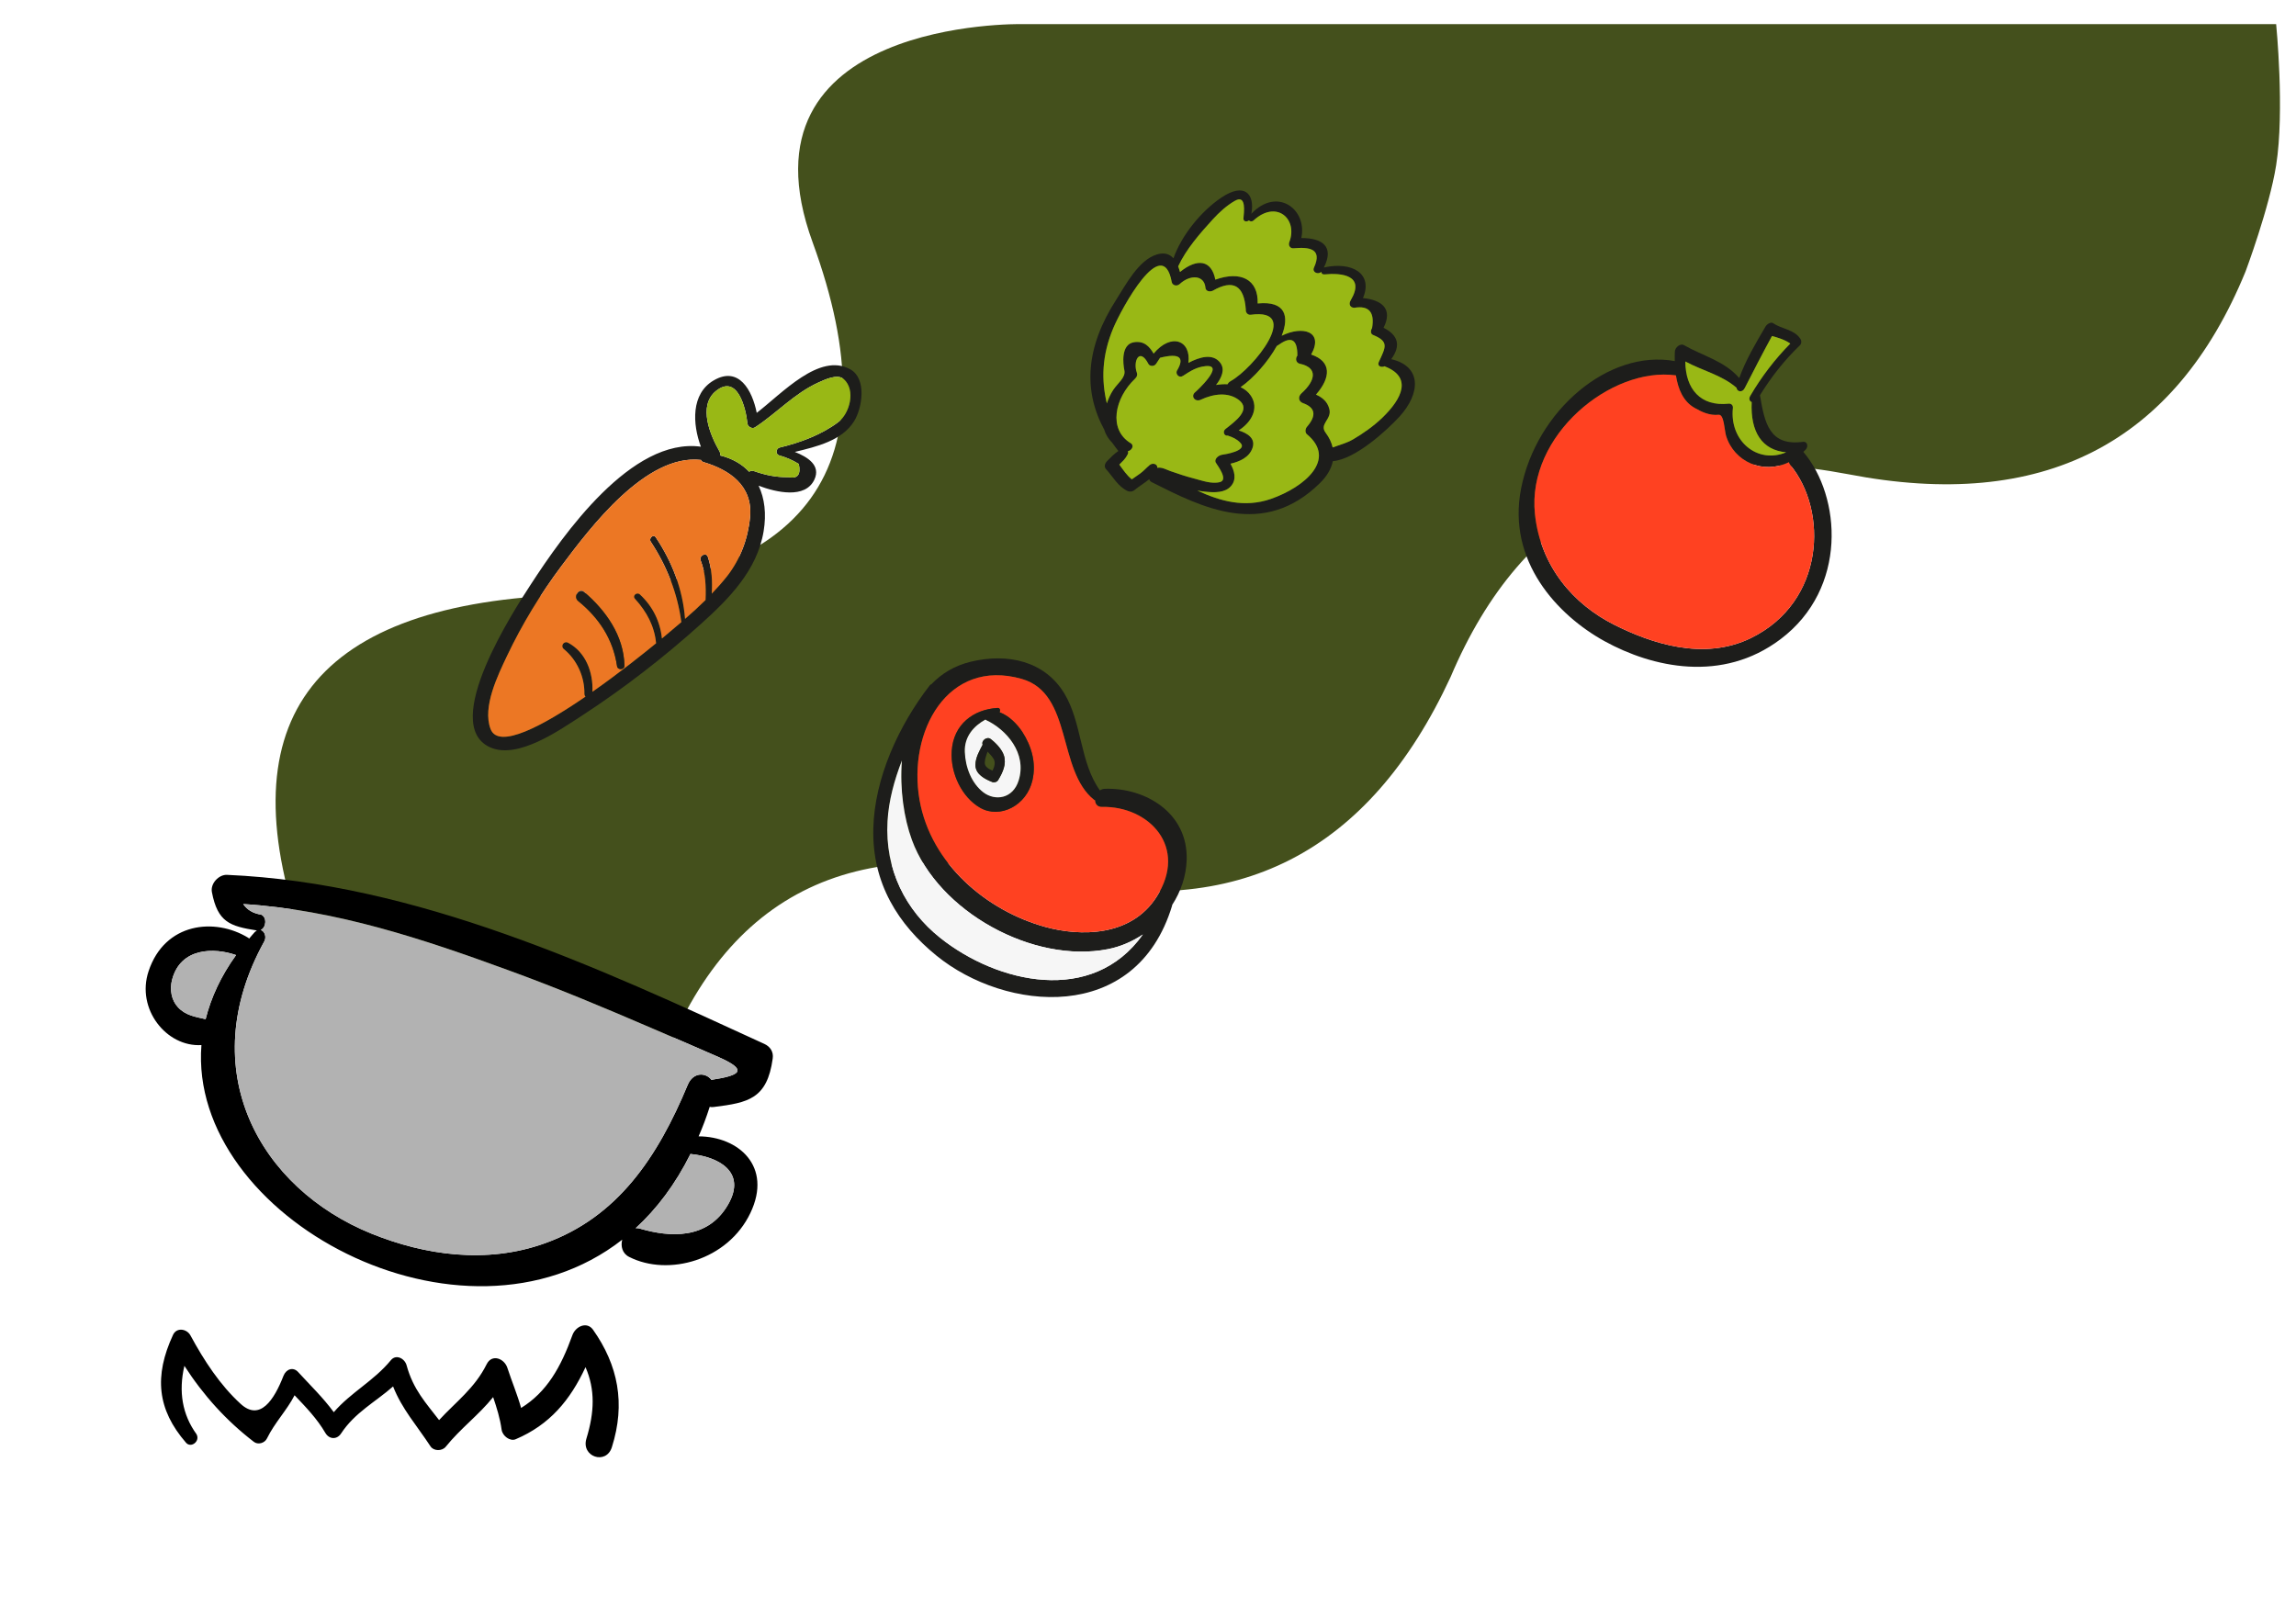
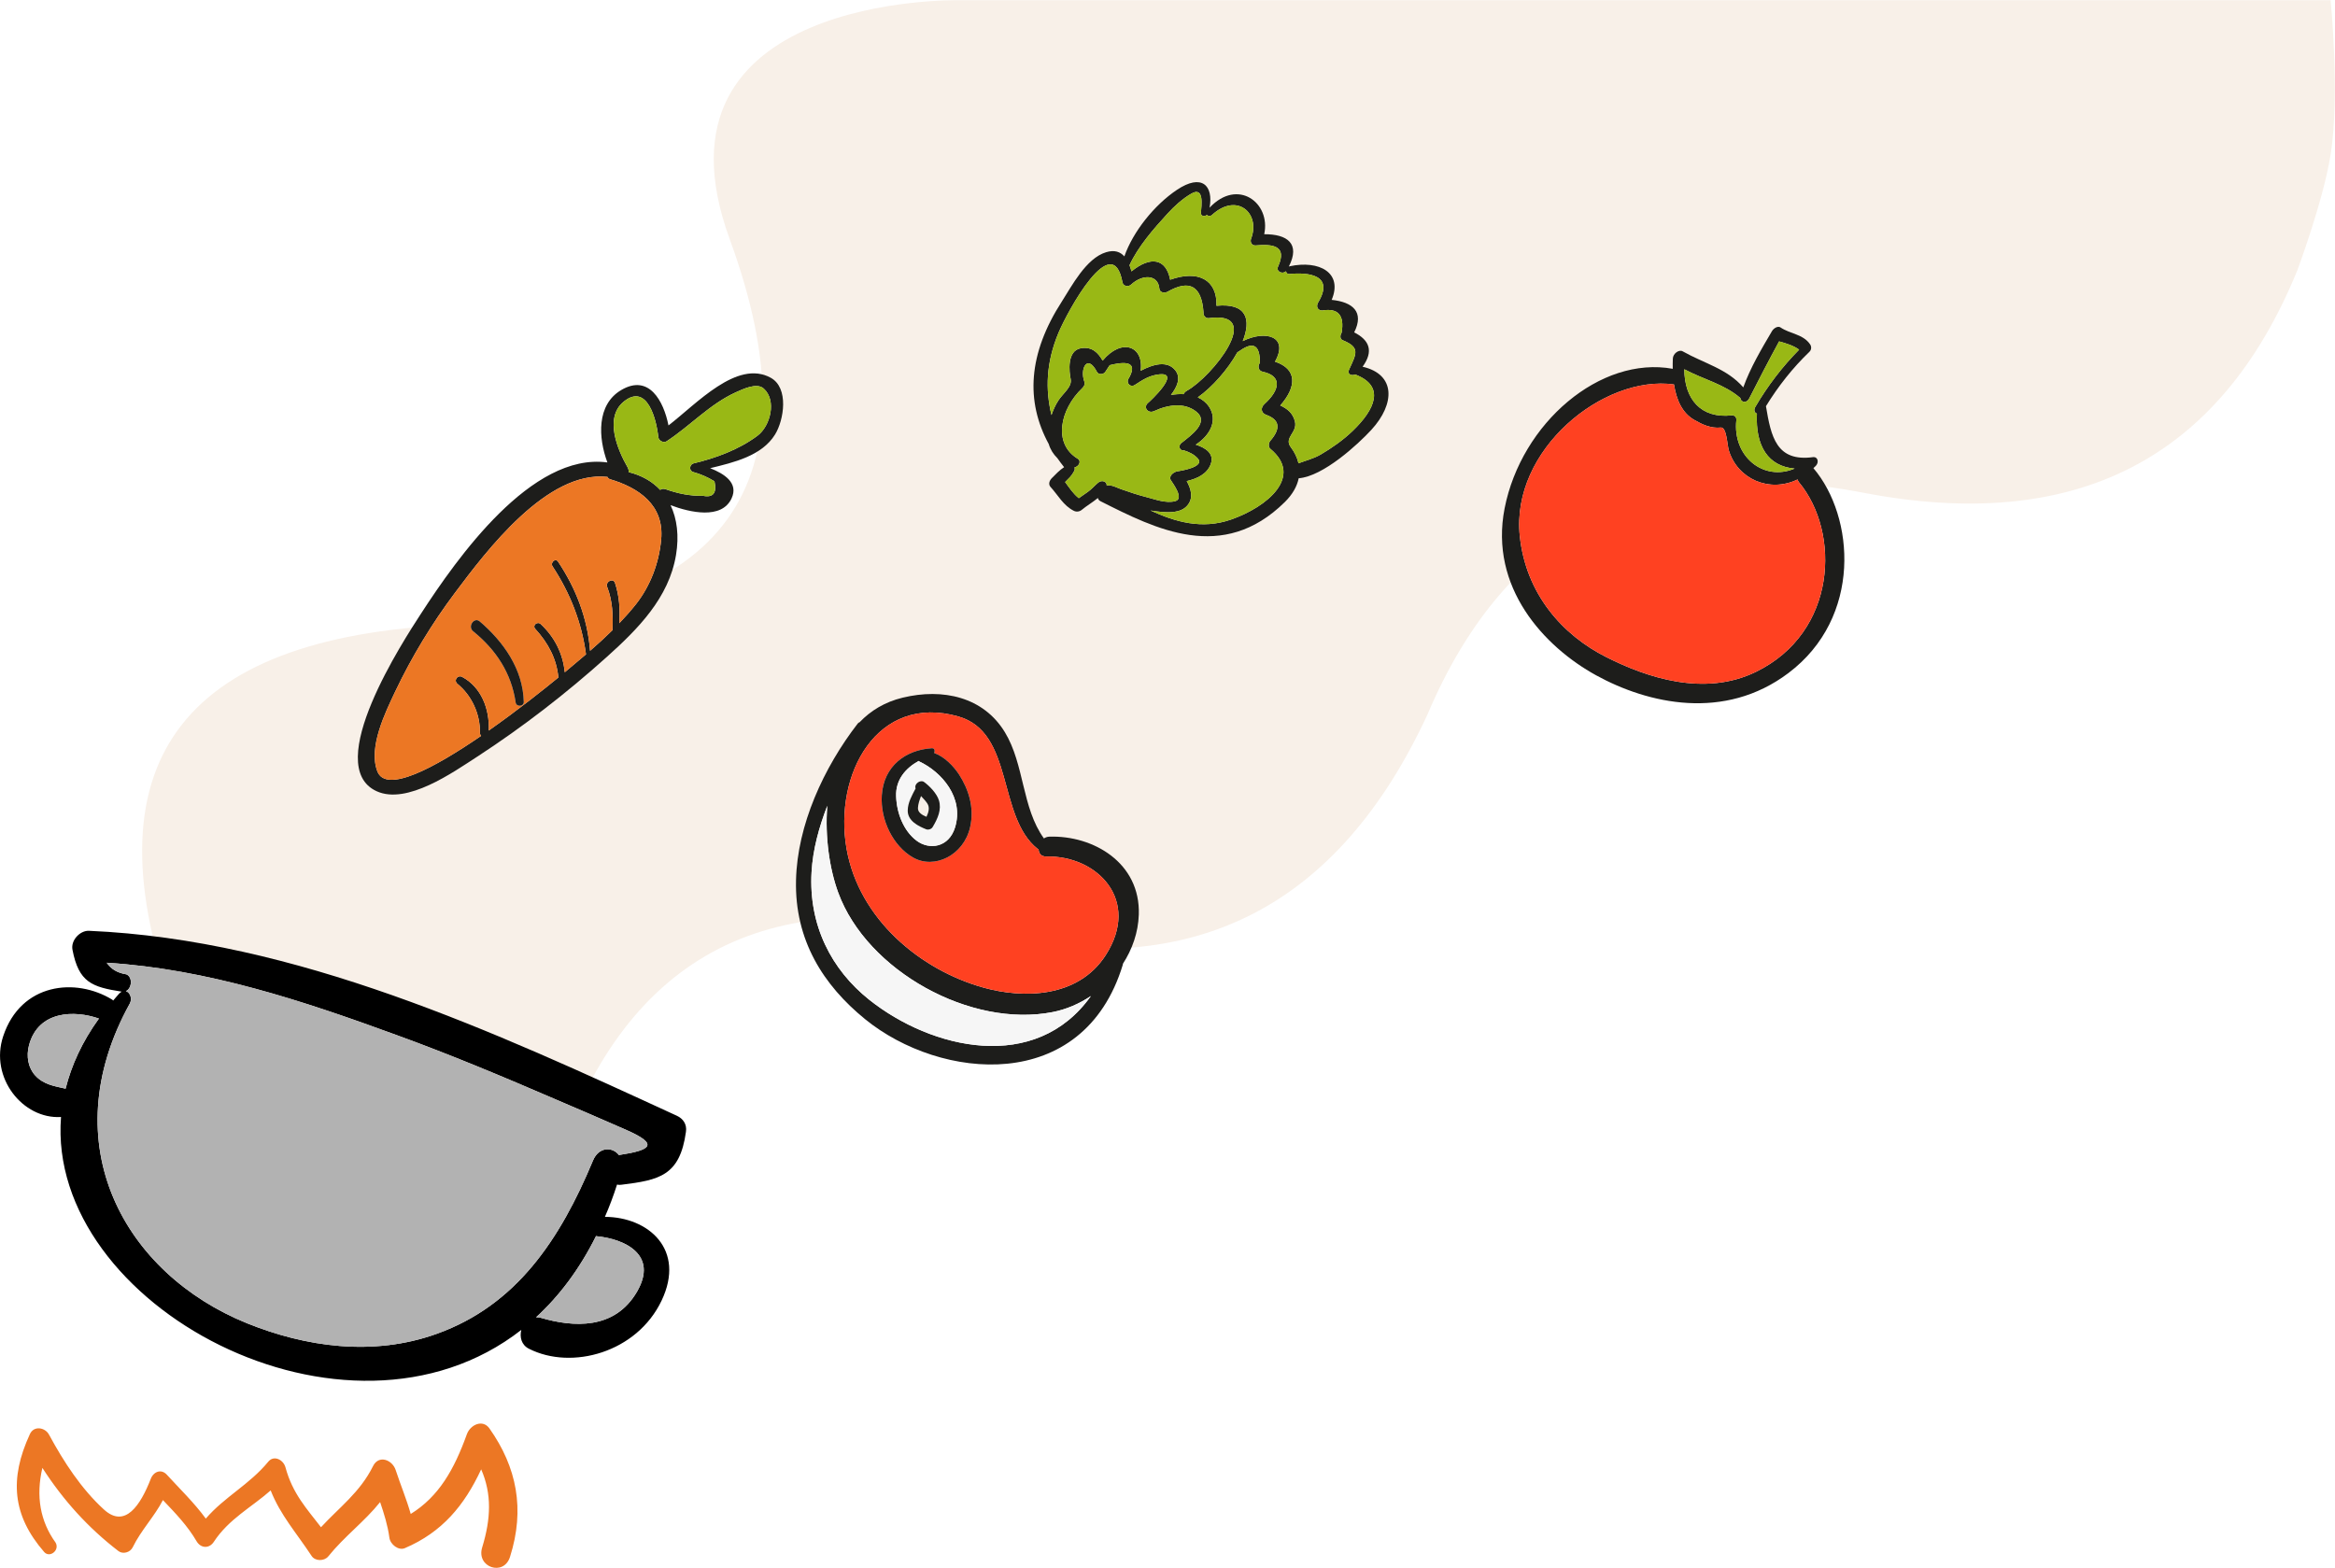
- <svg xmlns="http://www.w3.org/2000/svg" width="381" height="265" viewBox="0 0 381 265" fill="none">
-   <path d="M174.755 145.995C141.345 137.316 119.359 148.533 108.797 179.646L50.744 157.301C37.162 120.17 51.18 100.658 92.798 98.763C134.416 96.869 148.434 77.357 134.852 40.226C121.27 3.096 169.5 4 169.5 4L274 4L377.705 4C377.705 4 379.138 18.388 377.705 27.422C376.583 34.494 372.632 45.043 372.632 45.043C360.897 73.717 338.91 84.934 306.673 78.693C274.77 72.64 252.784 83.857 240.714 112.344C227.194 141.572 205.208 152.789 174.755 145.995Z" fill="#44501C" />
+ <svg xmlns="http://www.w3.org/2000/svg" fill="none" viewBox="24.17 3.97 354.2 237.87">
+   <path d="M174.755 145.995C141.345 137.316 119.359 148.533 108.797 179.646L50.744 157.301C37.162 120.17 51.18 100.658 92.798 98.763C134.416 96.869 148.434 77.357 134.852 40.226C121.27 3.096 169.5 4 169.5 4L274 4L377.705 4C377.705 4 379.138 18.388 377.705 27.422C376.583 34.494 372.632 45.043 372.632 45.043C360.897 73.717 338.91 84.934 306.673 78.693C274.77 72.64 252.784 83.857 240.714 112.344C227.194 141.572 205.208 152.789 174.755 145.995Z" fill="#F8F0E8" />
  <path d="M88.061 97.019C85.44 101.051 72.917 120.189 81.306 124.008C85.9 126.107 92.904 121.129 96.551 118.771C103.474 114.267 110.092 109.148 116.271 103.586C120.902 99.422 125.645 94.684 126.72 88.142C127.193 85.272 126.879 82.701 125.887 80.607C128.836 81.719 133.621 82.814 135.138 79.595C136.256 77.217 133.992 75.822 131.893 74.998C135.498 74.123 139.731 73.132 141.736 69.891C143.093 67.701 143.871 62.818 141.088 61.283C135.978 58.45 129.799 65.27 125.573 68.513C124.841 64.815 122.62 60.679 118.436 63.125C114.624 65.346 114.916 70.396 116.307 74.13C104.812 72.547 93.491 88.661 88.061 97.019ZM81.405 120.975C80.017 117.332 82.615 112.064 84.144 108.835C86.641 103.583 89.694 98.564 93.169 93.93C97.956 87.538 107.178 75.287 116.319 76.326C116.385 76.479 116.506 76.614 116.711 76.674C121.006 77.951 124.963 80.553 124.464 85.833C124.137 89.364 122.843 92.828 120.653 95.621C119.855 96.627 119.005 97.584 118.113 98.516C118.234 96.444 118.14 94.448 117.463 92.411C117.197 91.592 115.955 92.201 116.276 93.024C117.1 95.151 117.169 97.328 117.078 99.574C115.975 100.661 114.842 101.701 113.679 102.704C113.299 97.785 111.532 93.224 108.818 89.167C108.423 88.579 107.602 89.321 107.997 89.909C110.637 93.915 112.42 98.419 113.061 103.243C112.017 104.141 110.963 105.026 109.91 105.9C109.898 105.911 109.863 105.942 109.84 105.952C109.556 103.143 108.321 100.632 106.192 98.651C105.689 98.181 104.872 98.855 105.372 99.382C107.312 101.509 108.61 103.921 108.87 106.752C106.871 108.393 102.764 111.679 98.305 114.803C98.466 111.545 97.165 108.195 94.272 106.663C93.582 106.305 92.936 107.197 93.568 107.722C95.715 109.475 97.025 112.289 96.974 115.143C96.969 115.337 97.045 115.491 97.146 115.612C90.156 120.408 82.719 124.44 81.405 120.975ZM119.365 74.851C117.891 72.288 115.757 67.335 118.815 64.878C122.38 62.022 123.769 67.722 124.029 70.278C124.084 70.831 124.826 71.226 125.292 70.917C128.871 68.576 131.818 65.299 135.762 63.499C136.782 63.046 138.945 61.965 140.008 62.909C142.05 64.723 141.009 68.627 139.093 70.057C136.295 72.167 132.71 73.479 129.377 74.27C128.768 74.422 128.65 75.35 129.273 75.566C130.43 75.877 131.519 76.355 132.551 76.988C132.939 78.765 132.35 79.5 130.807 79.185C128.815 79.226 127.011 78.846 125.13 78.187C124.797 78.072 124.527 78.132 124.316 78.289C123.104 77.002 121.499 76.077 119.527 75.594C119.556 75.367 119.51 75.112 119.365 74.851Z" fill="#1D1D1B" />
  <path d="M84.144 108.835C82.615 112.065 80.017 117.333 81.405 120.975C82.719 124.44 90.156 120.408 97.146 115.612C97.045 115.491 96.969 115.337 96.974 115.143C97.025 112.289 95.715 109.475 93.568 107.722C92.936 107.197 93.582 106.305 94.272 106.663C97.165 108.195 98.466 111.545 98.305 114.803C102.764 111.679 106.871 108.393 108.87 106.752C108.61 103.921 107.312 101.509 105.372 99.382C104.872 98.855 105.689 98.181 106.192 98.651C108.321 100.632 109.556 103.143 109.84 105.952C109.862 105.942 109.898 105.911 109.91 105.9C110.963 105.026 112.017 104.141 113.061 103.243C112.42 98.42 110.637 93.915 107.996 89.909C107.602 89.321 108.423 88.579 108.818 89.167C111.532 93.224 113.299 97.785 113.679 102.704C114.842 101.701 115.975 100.661 117.078 99.574C117.169 97.328 117.1 95.151 116.276 93.024C115.955 92.201 117.197 91.592 117.463 92.411C118.14 94.448 118.234 96.444 118.113 98.516C119.005 97.585 119.855 96.627 120.653 95.621C122.843 92.828 124.137 89.365 124.464 85.833C124.963 80.553 121.006 77.951 116.711 76.674C116.506 76.614 116.385 76.479 116.319 76.326C107.178 75.287 97.956 87.538 93.169 93.93C89.694 98.565 86.641 103.583 84.144 108.835ZM95.941 99.74C95.059 99.026 96.085 97.521 96.945 98.246C100.522 101.312 103.505 105.456 103.624 110.46C103.642 111.193 102.489 111.248 102.391 110.544C101.735 106.039 99.365 102.51 95.941 99.74Z" fill="#EC7724" />
  <path d="M96.945 98.246C96.086 97.521 95.059 99.026 95.941 99.74C99.365 102.51 101.735 106.039 102.391 110.544C102.489 111.248 103.642 111.193 103.624 110.46C103.505 105.456 100.522 101.312 96.945 98.246Z" fill="#1D1D1B" />
  <path d="M118.815 64.878C115.757 67.335 117.891 72.288 119.365 74.851C119.51 75.112 119.556 75.367 119.527 75.594C121.499 76.077 123.104 77.003 124.316 78.289C124.527 78.132 124.797 78.072 125.13 78.187C127.011 78.846 128.815 79.226 130.806 79.185C132.35 79.5 132.939 78.765 132.551 76.988C131.519 76.355 130.43 75.877 129.273 75.566C128.65 75.351 128.768 74.422 129.377 74.271C132.71 73.479 136.295 72.168 139.093 70.057C141.009 68.627 142.05 64.723 140.008 62.909C138.945 61.965 136.782 63.046 135.762 63.499C131.818 65.299 128.871 68.576 125.292 70.917C124.825 71.226 124.084 70.831 124.029 70.278C123.769 67.722 122.38 62.022 118.815 64.878Z" fill="#99B815" />
  <path d="M194.493 150.317C188.509 170.053 166.823 167.892 155.403 158.591C149.072 153.444 144.695 146.605 144.92 137.496C145.114 129.139 149.105 120.434 154.287 113.731C154.36 113.631 154.471 113.568 154.568 113.535C156.243 111.786 158.39 110.467 161.087 109.814C167.204 108.337 173.341 109.701 176.598 115.049C179.58 119.948 179.165 126.523 182.525 131.169C182.758 131.013 183.02 130.913 183.33 130.901C190.015 130.676 197.179 134.86 196.917 142.729C196.826 145.436 195.934 147.972 194.507 150.183C194.5 150.227 194.501 150.273 194.493 150.317ZM191.889 148.888C197.266 140.535 190.609 133.729 182.871 133.91C182.099 133.924 181.742 133.422 181.714 132.81C181.659 132.79 181.6 132.78 181.554 132.74C175.405 127.834 178.032 115.084 169.553 112.666C157.249 109.153 150.587 121.412 152.593 132.77C154.483 143.426 163.792 151.147 173.415 153.815C179.246 155.436 187.651 155.467 191.889 148.888ZM189.651 155.076C187.873 156.266 185.892 157.115 183.847 157.513C171.441 159.951 155.689 151.297 151.321 139.386C150.005 135.799 149.289 130.955 149.662 126.214C148.399 129.491 147.474 132.837 147.276 136.278C146.817 144.34 150.287 151.062 156.003 155.622C165.5 163.193 181.277 166.861 189.651 155.076Z" fill="#1D1D1B" />
  <path d="M182.871 133.91C190.609 133.729 197.266 140.535 191.889 148.888C187.651 155.467 179.246 155.436 173.415 153.815C163.792 151.147 154.483 143.426 152.593 132.77C150.587 121.412 157.249 109.153 169.553 112.666C178.032 115.084 175.405 127.834 181.554 132.74C181.6 132.78 181.659 132.79 181.714 132.81C181.742 133.422 182.099 133.924 182.871 133.91ZM162.649 134.05C165.937 135.929 170.364 133.698 171.324 129.487C172.005 126.526 171.119 123.746 169.647 121.465C168.826 120.213 167.447 118.764 165.876 118.204C166.027 117.867 165.947 117.456 165.525 117.485C161.562 117.726 158.207 120.181 157.932 124.634C157.689 128.383 159.667 132.343 162.649 134.05Z" fill="#FF4121" />
  <path d="M183.847 157.513C185.892 157.115 187.873 156.266 189.651 155.076C181.277 166.861 165.5 163.193 156.003 155.622C150.287 151.062 146.817 144.34 147.276 136.278C147.474 132.837 148.399 129.491 149.662 126.214C149.289 130.955 150.005 135.799 151.321 139.386C155.689 151.297 171.441 159.951 183.847 157.513Z" fill="#F6F6F6" />
  <path d="M171.324 129.487C170.364 133.698 165.937 135.929 162.649 134.05C159.667 132.342 157.689 128.383 157.932 124.634C158.207 120.18 161.562 117.725 165.525 117.485C165.947 117.456 166.027 117.867 165.876 118.204C167.447 118.764 168.826 120.213 169.647 121.465C171.119 123.746 172.005 126.526 171.324 129.487ZM163.166 131.479C165.122 132.979 168.096 132.568 169.039 129.507C170.443 124.987 166.989 121.069 163.643 119.503C163.602 119.477 163.561 119.45 163.524 119.413C161.558 120.499 160.005 122.258 160.106 124.782C160.195 127.358 161.243 130.002 163.166 131.479Z" fill="#1D1D1B" />
  <path d="M169.039 129.507C168.096 132.568 165.122 132.979 163.167 131.479C161.243 130.002 160.195 127.358 160.106 124.782C160.005 122.258 161.559 120.499 163.524 119.413C163.561 119.45 163.602 119.477 163.643 119.504C166.989 121.069 170.443 124.987 169.039 129.507ZM165.645 129.438C166.414 128.151 167.032 126.796 166.593 125.385C166.259 124.324 165.178 123.218 164.342 122.607C163.795 122.207 162.8 122.879 163.06 123.589C162.501 124.653 161.887 125.72 161.866 126.926C161.839 128.523 163.513 129.318 164.672 129.783C164.981 129.897 165.454 129.772 165.645 129.438Z" fill="#F6F6F6" />
  <path d="M166.593 125.385C167.032 126.797 166.414 128.151 165.645 129.439C165.454 129.772 164.981 129.897 164.672 129.783C163.513 129.318 161.839 128.524 161.866 126.926C161.887 125.72 162.501 124.653 163.06 123.589C162.8 122.879 163.795 122.208 164.341 122.607C165.178 123.218 166.259 124.324 166.593 125.385ZM164.708 127.888C165.037 127.201 165.247 126.446 164.819 125.837C164.546 125.435 164.208 125.089 163.882 124.738C163.654 125.335 163.443 125.939 163.413 126.54C163.376 127.232 164.071 127.629 164.708 127.888Z" fill="#1D1D1B" />
  <path d="M232.193 69.18C230.175 71.371 224.914 76.229 221.172 76.528C220.923 77.743 220.247 78.968 219.066 80.135C209.635 89.442 199.429 84.203 191.131 80.02C190.882 79.904 190.752 79.721 190.715 79.517C189.914 80.176 188.948 80.749 188.287 81.302C187.93 81.611 187.451 81.654 187.087 81.477C185.467 80.683 184.677 79.095 183.531 77.849C183.168 77.448 183.328 76.9 183.749 76.481C184.294 75.924 184.899 75.296 185.585 74.844C185.23 74.392 184.882 73.933 184.562 73.473C183.955 72.873 183.496 72.161 183.259 71.341C179.716 64.826 180.125 57.637 185.259 49.684C186.728 47.404 188.914 43.149 191.962 42.233C193.251 41.838 194.116 42.189 194.725 42.866C196.046 39.098 199.273 35.068 202.699 32.773C206.477 30.241 208.27 32.131 207.651 35.48C211.909 30.945 216.979 34.718 215.94 39.503C219.44 39.485 221.454 40.923 219.675 44.413C219.718 44.4 219.75 44.373 219.799 44.366C224.303 43.396 227.909 45.36 226.172 49.464C229.36 49.786 231.152 51.286 229.589 54.395C231.924 55.575 232.563 57.256 230.864 59.606C235.885 60.755 235.827 65.223 232.193 69.18ZM224.489 72.937C226.238 71.91 227.923 70.726 229.371 69.335C232.729 66.102 234.341 62.583 229.82 60.814C229.795 60.802 229.783 60.789 229.771 60.777C229.195 61.046 228.487 60.743 228.805 60.063C229.92 57.631 230.566 56.688 227.836 55.581C227.392 55.393 227.437 54.829 227.682 54.446C228.138 51.792 227.152 50.67 224.724 51.078C224 51.057 223.774 50.429 224.133 49.838C226.621 45.665 222.637 45.259 219.776 45.537C219.442 45.571 219.275 45.363 219.251 45.114C218.718 45.639 217.702 45.157 218.033 44.432C219.513 41.192 217.179 40.984 214.656 41.203C214.044 41.256 213.756 40.68 213.949 40.183C215.422 36.322 211.809 33.111 208.032 36.571C207.76 36.821 207.426 36.765 207.249 36.577C206.881 36.873 206.299 36.778 206.341 36.24C206.401 35.272 206.896 32.195 204.903 33.336C203.533 34.123 202.303 35.253 201.264 36.39C199.104 38.745 196.803 41.396 195.506 44.204C195.623 44.508 195.72 44.82 195.808 45.138C198.693 42.792 201.05 43.159 201.674 46.408C205.878 44.896 208.826 46.369 208.698 50.359C213.371 49.898 213.954 52.52 212.686 55.718C216.169 53.992 219.723 55.003 217.576 58.835C220.986 59.977 220.862 62.655 218.375 65.484C219.464 65.983 220.287 66.649 220.601 67.908C221.022 69.626 218.862 70.336 219.983 71.826C220.558 72.587 220.947 73.404 221.145 74.256C222.252 73.834 223.442 73.544 224.489 72.937ZM210.915 82.789C216.452 80.855 221.921 76.248 216.862 72.053C216.552 71.798 216.57 71.189 216.871 70.837C218.497 68.962 218.29 67.636 216.216 66.897C215.501 66.645 215.321 65.856 215.99 65.252C218.277 63.183 218.769 61.015 215.694 60.363C215.083 60.237 214.889 59.538 215.285 59.016C215.307 56.335 214.297 55.725 212.24 57.187C212.118 57.267 211.991 57.34 211.869 57.42C210.417 60.032 208.048 62.718 205.864 64.253C206.55 64.564 207.143 65.03 207.583 65.691C208.938 67.759 207.709 70.04 205.554 71.428C206.999 71.887 208.422 72.756 207.828 74.382C207.278 75.905 205.732 76.594 204.188 76.956C204.808 78.094 205.282 79.51 204.266 80.672C203.28 81.822 201.449 81.73 200.232 81.618C199.711 81.572 199.194 81.501 198.693 81.417C202.425 83.141 206.5 84.332 210.915 82.789ZM202.45 79.998C203.839 79.62 202.099 77.338 201.775 76.814C201.392 76.228 202.167 75.558 202.799 75.466C203.218 75.418 207.112 74.802 205.821 73.475C205.224 72.856 204.589 72.57 203.748 72.289C203.126 72.406 202.838 71.606 203.354 71.198C204.916 69.958 207.685 68.012 205.596 66.391C203.869 65.049 201.45 65.304 199.233 66.341C198.303 66.772 197.503 65.729 198.361 65.056C198.556 64.904 203.426 60.407 200.031 60.761C198.554 60.911 197.541 61.568 196.321 62.365C195.664 62.802 195.063 62.119 195.28 61.557C196.658 59.285 195.727 58.565 192.503 59.37C192.281 59.701 192.066 60.026 191.85 60.364C191.519 60.864 190.781 60.798 190.569 60.394C189.117 57.58 187.955 59.917 188.651 61.853C188.774 62.208 188.675 62.537 188.355 62.839C184.947 66.08 183.878 71.282 187.63 73.549C188.276 73.937 187.808 74.754 187.157 74.885C187.223 75.03 187.231 75.203 187.125 75.403C187.077 75.488 187.03 75.572 186.983 75.656C186.731 76.136 186.223 76.628 185.739 77.1C186.375 77.955 186.96 78.876 187.816 79.547C188.277 79.229 188.737 78.911 189.192 78.587C189.786 78.157 190.208 77.648 190.759 77.187C191.302 76.733 192.102 77.015 192.048 77.63C192.811 77.485 193.582 77.959 194.207 78.175C195.482 78.619 196.766 79.056 198.099 79.396C199.334 79.706 201.034 80.377 202.45 79.998ZM204.194 63.256C208.007 61.164 216.121 51.056 207.538 52.235C207.021 52.298 206.671 51.807 206.731 51.377C206.454 47.346 204.626 46.301 201.24 48.248C200.716 48.485 200.085 48.307 200.037 47.778C199.858 45.6 197.502 45.533 195.768 47.129C195.257 47.601 194.537 47.33 194.439 46.808C192.936 38.588 186.099 51.22 184.747 54.432C182.827 59.013 182.744 63.066 183.67 66.935C183.933 66.167 184.262 65.411 184.744 64.683C185.459 63.604 186.819 62.657 186.582 61.479C186.359 60.435 185.959 57.155 188.154 56.796C189.863 56.52 190.765 57.523 191.43 58.678C194.342 55.18 197.696 56.471 197.2 60.22C199.097 59.215 201.29 58.601 202.502 60.217C203.315 61.305 202.741 62.669 201.792 63.888C202.433 63.777 203.084 63.736 203.703 63.766C203.794 63.579 203.946 63.396 204.194 63.256Z" fill="#1D1D1B" />
  <path d="M229.371 69.335C227.923 70.726 226.238 71.91 224.489 72.937C223.442 73.544 222.252 73.834 221.145 74.256C220.947 73.403 220.558 72.587 219.983 71.826C218.862 70.336 221.022 69.626 220.601 67.908C220.287 66.649 219.464 65.983 218.375 65.484C220.861 62.655 220.986 59.977 217.576 58.835C219.723 55.003 216.169 53.992 212.686 55.718C213.954 52.52 213.371 49.898 208.698 50.359C208.826 46.369 205.878 44.896 201.674 46.408C201.05 43.159 198.693 42.792 195.808 45.138C195.72 44.82 195.623 44.508 195.506 44.204C196.803 41.396 199.104 38.745 201.264 36.39C202.303 35.253 203.533 34.123 204.903 33.336C206.896 32.195 206.401 35.272 206.341 36.24C206.299 36.778 206.881 36.873 207.249 36.577C207.426 36.765 207.76 36.821 208.032 36.571C211.809 33.111 215.422 36.322 213.949 40.183C213.756 40.68 214.044 41.256 214.656 41.203C217.179 40.984 219.513 41.192 218.033 44.432C217.702 45.157 218.718 45.639 219.251 45.114C219.275 45.363 219.441 45.571 219.776 45.537C222.637 45.259 226.621 45.665 224.133 49.838C223.774 50.429 224 51.057 224.724 51.078C227.152 50.67 228.138 51.792 227.682 54.446C227.437 54.829 227.391 55.393 227.836 55.581C230.566 56.688 229.92 57.631 228.804 60.063C228.487 60.743 229.195 61.046 229.771 60.777C229.783 60.789 229.795 60.802 229.82 60.814C234.341 62.583 232.729 66.102 229.371 69.335Z" fill="#99B815" />
  <path d="M216.862 72.053C221.921 76.248 216.452 80.855 210.914 82.789C206.5 84.332 202.425 83.141 198.693 81.417C199.194 81.501 199.711 81.572 200.232 81.618C201.449 81.73 203.28 81.822 204.266 80.672C205.282 79.51 204.808 78.094 204.187 76.956C205.731 76.594 207.278 75.905 207.828 74.382C208.421 72.756 206.999 71.886 205.554 71.428C207.708 70.04 208.938 67.759 207.583 65.691C207.143 65.03 206.55 64.564 205.864 64.253C208.048 62.718 210.417 60.032 211.869 57.419C211.991 57.34 212.118 57.267 212.24 57.187C214.297 55.725 215.307 56.334 215.285 59.016C214.889 59.537 215.083 60.237 215.694 60.363C218.769 61.014 218.277 63.182 215.99 65.252C215.321 65.856 215.501 66.645 216.216 66.897C218.29 67.636 218.497 68.962 216.871 70.837C216.57 71.189 216.552 71.798 216.862 72.053Z" fill="#99B815" />
  <path d="M201.775 76.814C202.099 77.338 203.839 79.62 202.45 79.998C201.034 80.377 199.334 79.706 198.099 79.396C196.766 79.056 195.483 78.619 194.207 78.175C193.582 77.959 192.811 77.485 192.048 77.63C192.102 77.015 191.302 76.733 190.759 77.187C190.208 77.648 189.786 78.157 189.192 78.587C188.737 78.911 188.277 79.229 187.817 79.547C186.96 78.876 186.375 77.955 185.739 77.1C186.223 76.627 186.731 76.136 186.983 75.656C187.03 75.572 187.077 75.488 187.125 75.403C187.231 75.203 187.223 75.03 187.157 74.884C187.808 74.754 188.276 73.937 187.63 73.549C183.878 71.281 184.948 66.08 188.355 62.839C188.676 62.537 188.774 62.208 188.651 61.853C187.955 59.917 189.117 57.58 190.569 60.394C190.781 60.798 191.519 60.864 191.85 60.364C192.066 60.026 192.281 59.701 192.503 59.37C195.727 58.565 196.659 59.285 195.28 61.557C195.063 62.119 195.664 62.802 196.321 62.365C197.541 61.568 198.554 60.911 200.031 60.761C203.426 60.407 198.556 64.904 198.361 65.056C197.503 65.728 198.303 66.772 199.233 66.341C201.45 65.303 203.869 65.049 205.596 66.39C207.685 68.012 204.916 69.958 203.354 71.197C202.838 71.606 203.126 72.406 203.748 72.289C204.589 72.57 205.224 72.856 205.821 73.475C207.112 74.802 203.218 75.418 202.799 75.466C202.168 75.557 201.392 76.228 201.775 76.814Z" fill="#99B815" />
  <path d="M207.538 52.235C216.121 51.056 208.007 61.164 204.194 63.256C203.946 63.396 203.794 63.579 203.703 63.766C203.084 63.736 202.433 63.777 201.792 63.888C202.741 62.669 203.315 61.305 202.502 60.217C201.29 58.601 199.097 59.215 197.2 60.22C197.696 56.471 194.342 55.18 191.43 58.678C190.765 57.523 189.863 56.52 188.154 56.797C185.959 57.155 186.359 60.435 186.582 61.479C186.819 62.657 185.459 63.604 184.744 64.683C184.262 65.411 183.933 66.168 183.67 66.935C182.744 63.066 182.827 59.014 184.747 54.432C186.099 51.22 192.936 38.588 194.439 46.808C194.537 47.33 195.257 47.601 195.768 47.129C197.502 45.533 199.858 45.6 200.037 47.778C200.085 48.308 200.716 48.485 201.24 48.249C204.626 46.301 206.454 47.346 206.731 51.377C206.671 51.807 207.021 52.298 207.538 52.235Z" fill="#99B815" />
  <path d="M299.249 74.992C305.524 82.378 306.658 97.641 295.456 106.08C285.765 113.387 274.19 110.763 266.288 106.42C258.394 102.081 250.06 93.081 252.407 81.091C254.95 68.123 266.945 57.919 277.911 59.921C277.9 59.405 277.904 58.882 277.926 58.369C277.955 57.604 278.858 56.958 279.408 57.265C282.717 59.132 286.129 59.888 288.614 62.739C289.674 59.776 291.351 56.944 292.964 54.205C293.243 53.737 293.878 53.38 294.259 53.645C295.701 54.633 297.687 54.65 298.746 56.209C298.945 56.495 299.01 56.995 298.64 57.346C296.1 59.783 293.907 62.566 292.051 65.592C292.82 70.193 293.611 74.083 299.22 73.319C299.859 73.233 300.161 74.052 299.626 74.631C299.502 74.767 299.374 74.872 299.249 74.992ZM290.54 105.891C302.845 99.885 303.378 84.761 297.066 77.143C296.954 77.001 296.884 76.866 296.85 76.707C292.567 78.783 287.746 76.644 286.424 72.314C286.154 71.44 286.105 68.75 285.207 68.832C283.668 68.986 282.399 68.369 281.21 67.693C279.33 66.638 278.458 64.594 278.103 62.301C278.094 62.296 278.094 62.296 278.086 62.292C267.39 60.809 253.338 72.208 254.708 85.294C255.622 94.023 261.119 100.291 267.859 103.675C273.986 106.761 282.704 109.718 290.54 105.891ZM296.398 75.06C292.391 74.71 290.441 71.677 290.678 66.723C290.343 66.595 290.144 66.21 290.433 65.705C292.296 62.527 294.524 59.605 297.08 57.02C296.254 56.402 295.075 56.044 294.046 55.762C292.48 58.637 290.989 61.522 289.508 64.427C289.112 65.218 288.224 65.007 288.166 64.354C285.727 62.235 282.49 61.511 279.664 59.989C279.691 64.54 282.176 67.49 286.852 66.989C287.263 66.943 287.608 67.232 287.558 67.717C286.971 73.202 291.659 77.059 296.398 75.06Z" fill="#1D1D1B" />
  <path d="M297.066 77.143C303.378 84.761 302.845 99.885 290.54 105.892C282.704 109.718 273.985 106.761 267.859 103.675C261.119 100.291 255.622 94.023 254.708 85.294C253.338 72.208 267.389 60.809 278.086 62.292C278.094 62.296 278.094 62.296 278.103 62.301C278.458 64.594 279.33 66.638 281.21 67.693C282.399 68.369 283.668 68.986 285.207 68.832C286.105 68.75 286.154 71.44 286.424 72.315C287.746 76.644 292.567 78.783 296.85 76.707C296.884 76.866 296.954 77.001 297.066 77.143Z" fill="#FF4121" />
  <path d="M290.678 66.723C290.441 71.677 292.391 74.71 296.398 75.06C291.659 77.059 286.971 73.202 287.558 67.717C287.608 67.232 287.263 66.943 286.852 66.989C282.176 67.49 279.691 64.54 279.664 59.989C282.49 61.511 285.727 62.235 288.166 64.354C288.224 65.007 289.112 65.218 289.508 64.427C290.989 61.522 292.48 58.637 294.046 55.762C295.075 56.044 296.254 56.402 297.08 57.02C294.523 59.605 292.296 62.527 290.433 65.705C290.144 66.21 290.343 66.595 290.678 66.723Z" fill="#99B815" />
  <path d="M115.929 188.579C122.516 188.601 128.23 193.528 124.519 201.3C120.779 209.149 110.911 211.886 104.411 208.589C103.255 208.018 102.971 206.797 103.251 205.727C76.716 226.441 31.191 202.015 33.425 173.429C27.623 173.785 22.556 167.439 24.658 161.165C27.337 153.101 35.631 152.221 41.197 155.628C41.258 155.67 41.278 155.72 41.339 155.763C41.655 155.397 41.955 155.025 42.288 154.664C42.408 154.555 42.514 154.483 42.619 154.411C38.121 153.705 36.119 153.015 35.167 148.065C34.879 146.605 36.321 145.136 37.642 145.18C69.046 146.534 99.251 160.543 126.857 173.247C127.761 173.666 128.403 174.514 128.221 175.682C127.3 182.364 124.167 182.991 118.459 183.704C118.209 183.748 117.982 183.734 117.769 183.682C117.222 185.395 116.604 187.04 115.929 188.579ZM120.808 199.914C124.039 194.331 118.956 191.932 114.675 191.516C114.64 191.504 114.623 191.499 114.589 191.487C112.061 196.557 108.969 200.632 105.484 203.817C105.719 203.812 105.971 203.812 106.228 203.901C111.091 205.316 117.408 205.785 120.808 199.914ZM118.051 179.2C122.976 178.455 124.148 177.584 119.21 175.409C115.632 173.831 112.039 172.291 108.446 170.751C100.485 167.319 92.477 163.956 84.314 160.994C70.213 155.835 55.684 150.983 40.361 150.026C41 150.981 41.973 151.575 43.345 151.788C44.325 152.212 44.189 153.915 43.27 154.333C43.894 154.526 44.271 155.455 43.858 156.22C32.035 177.616 43.099 197.216 61.66 204.731C70.45 208.277 80.713 209.824 90.455 206.31C102.513 201.973 109.124 192.024 114.115 180.048C115.008 177.893 117.103 177.945 118.051 179.2ZM39.174 158.495C35.502 157.209 29.994 157.256 28.577 162.514C28.113 164.212 28.451 165.992 29.52 167.137C30.787 168.524 32.462 168.756 34.12 169.132C35.007 165.593 36.623 162.023 39.174 158.495Z" fill="black" />
  <path d="M114.675 191.516C118.955 191.932 124.039 194.331 120.808 199.914C117.408 205.785 111.091 205.316 106.228 203.901C105.971 203.812 105.719 203.812 105.484 203.817C108.969 200.632 112.061 196.557 114.589 191.487C114.623 191.499 114.64 191.504 114.675 191.516Z" fill="#B2B2B2" />
  <path d="M119.21 175.409C124.148 177.585 122.976 178.455 118.051 179.2C117.103 177.945 115.008 177.893 114.115 180.048C109.124 192.024 102.513 201.974 90.455 206.31C80.713 209.824 70.45 208.277 61.66 204.731C43.099 197.216 32.035 177.616 43.858 156.22C44.271 155.455 43.894 154.526 43.27 154.333C44.189 153.915 44.325 152.212 43.345 151.788C41.973 151.575 41 150.981 40.361 150.026C55.684 150.983 70.213 155.835 84.314 160.994C92.477 163.956 100.485 167.319 108.446 170.751C112.039 172.291 115.632 173.831 119.21 175.409Z" fill="#B2B2B2" />
-   <path d="M98.408 220.668C102.569 226.556 103.834 232.927 101.533 240.166C100.595 243.163 96.376 241.76 97.315 238.722C98.645 234.357 98.788 230.626 97.162 226.883C94.61 232.37 91.23 236.431 85.572 238.842C84.647 239.241 83.384 238.31 83.237 237.25C82.989 235.396 82.428 233.613 81.831 231.85C79.434 234.844 76.446 237.009 73.955 240.102C73.347 240.835 71.98 240.835 71.442 240.028C69.117 236.488 66.708 233.839 65.228 230.08C62.317 232.653 58.887 234.399 56.602 237.884C55.91 238.939 54.636 238.881 53.998 237.807C52.618 235.432 50.733 233.488 48.883 231.546C47.597 234.045 45.578 236.096 44.307 238.698C43.915 239.518 42.794 239.79 42.136 239.283C37.55 235.757 33.77 231.586 30.598 226.661C29.598 230.955 30.256 234.75 32.608 238.007C33.262 239.183 31.691 240.375 30.866 239.417C26.073 233.896 25.547 228.359 28.709 221.53C29.318 220.208 31.021 220.523 31.604 221.616C33.871 225.804 36.525 229.861 39.922 232.965C43.141 235.923 45.485 232.318 47.04 228.324C47.478 227.201 48.64 226.788 49.467 227.686C51.49 229.897 53.61 231.929 55.388 234.356C58.252 231.031 62.013 229.193 64.863 225.725C65.718 224.675 67.17 225.428 67.477 226.594C68.565 230.605 70.732 232.882 72.863 235.665C75.624 232.661 78.781 230.379 80.754 226.398C81.634 224.618 83.703 225.45 84.198 227.008C84.942 229.283 85.838 231.4 86.474 233.652C90.755 230.997 93.06 226.904 94.988 221.562C95.51 220.116 97.381 219.237 98.408 220.668Z" fill="black" />
+   <path d="M98.408 220.668C102.569 226.556 103.834 232.927 101.533 240.166C100.595 243.163 96.376 241.76 97.315 238.722C98.646 234.357 98.788 230.626 97.162 226.883C94.61 232.37 91.23 236.431 85.572 238.842C84.647 239.241 83.384 238.31 83.237 237.25C82.989 235.396 82.428 233.613 81.831 231.85C79.434 234.844 76.446 237.009 73.955 240.102C73.347 240.835 71.98 240.835 71.442 240.028C69.117 236.488 66.708 233.839 65.228 230.08C62.317 232.653 58.887 234.399 56.602 237.884C55.91 238.939 54.636 238.881 53.998 237.807C52.618 235.432 50.733 233.488 48.883 231.546C47.597 234.045 45.578 236.096 44.307 238.698C43.915 239.518 42.794 239.79 42.136 239.283C37.55 235.757 33.77 231.586 30.598 226.661C29.598 230.955 30.256 234.75 32.608 238.007C33.262 239.183 31.691 240.375 30.866 239.417C26.073 233.896 25.547 228.359 28.709 221.53C29.318 220.208 31.021 220.523 31.604 221.616C33.871 225.804 36.525 229.861 39.922 232.965C43.141 235.923 45.485 232.318 47.04 228.324C47.478 227.201 48.64 226.788 49.467 227.686C51.49 229.897 53.61 231.929 55.388 234.356C58.252 231.031 62.013 229.193 64.863 225.725C65.718 224.675 67.17 225.428 67.477 226.594C68.565 230.605 70.732 232.882 72.863 235.665C75.624 232.661 78.781 230.379 80.754 226.398C81.634 224.618 83.703 225.45 84.198 227.008C84.942 229.283 85.838 231.4 86.474 233.652C90.755 230.997 93.06 226.904 94.988 221.562C95.51 220.116 97.381 219.237 98.408 220.668Z" fill="#EC7724" />
  <path d="M28.577 162.514C29.994 157.256 35.502 157.209 39.174 158.495C36.623 162.023 35.007 165.593 34.12 169.132C32.462 168.756 30.787 168.524 29.52 167.137C28.451 165.992 28.113 164.212 28.577 162.514Z" fill="#B2B2B2" />
</svg>
